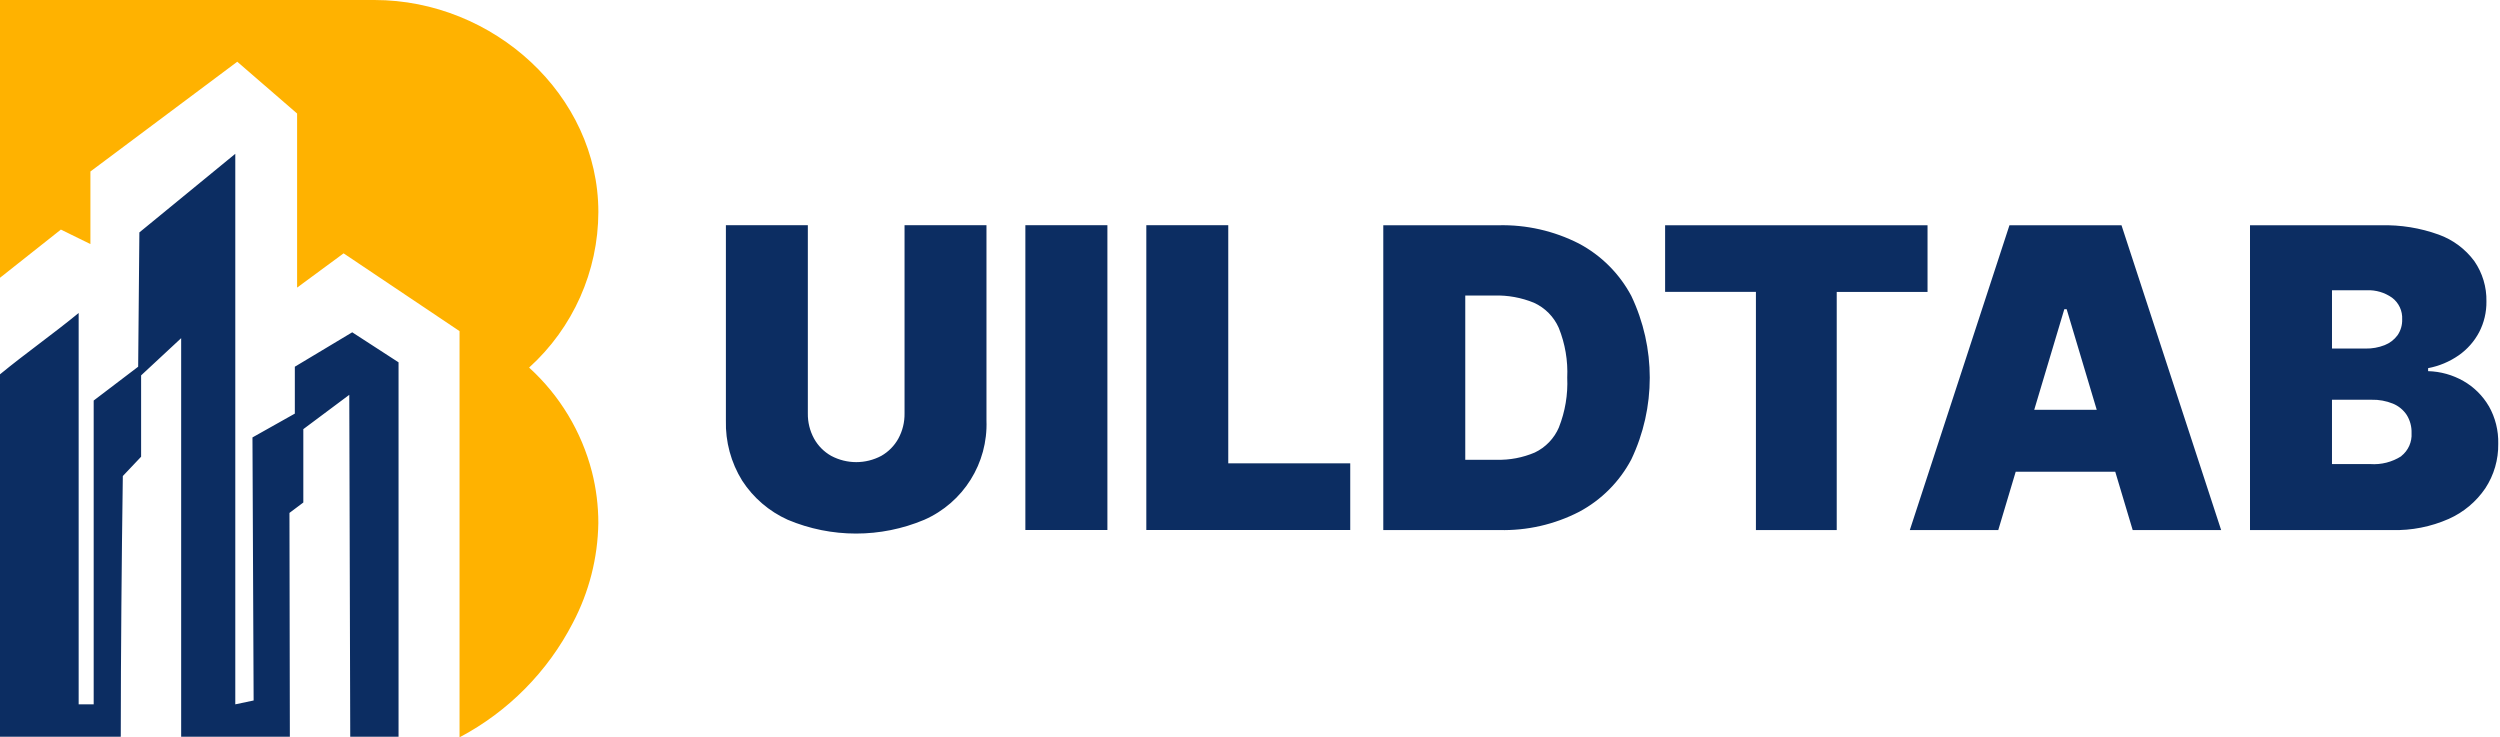
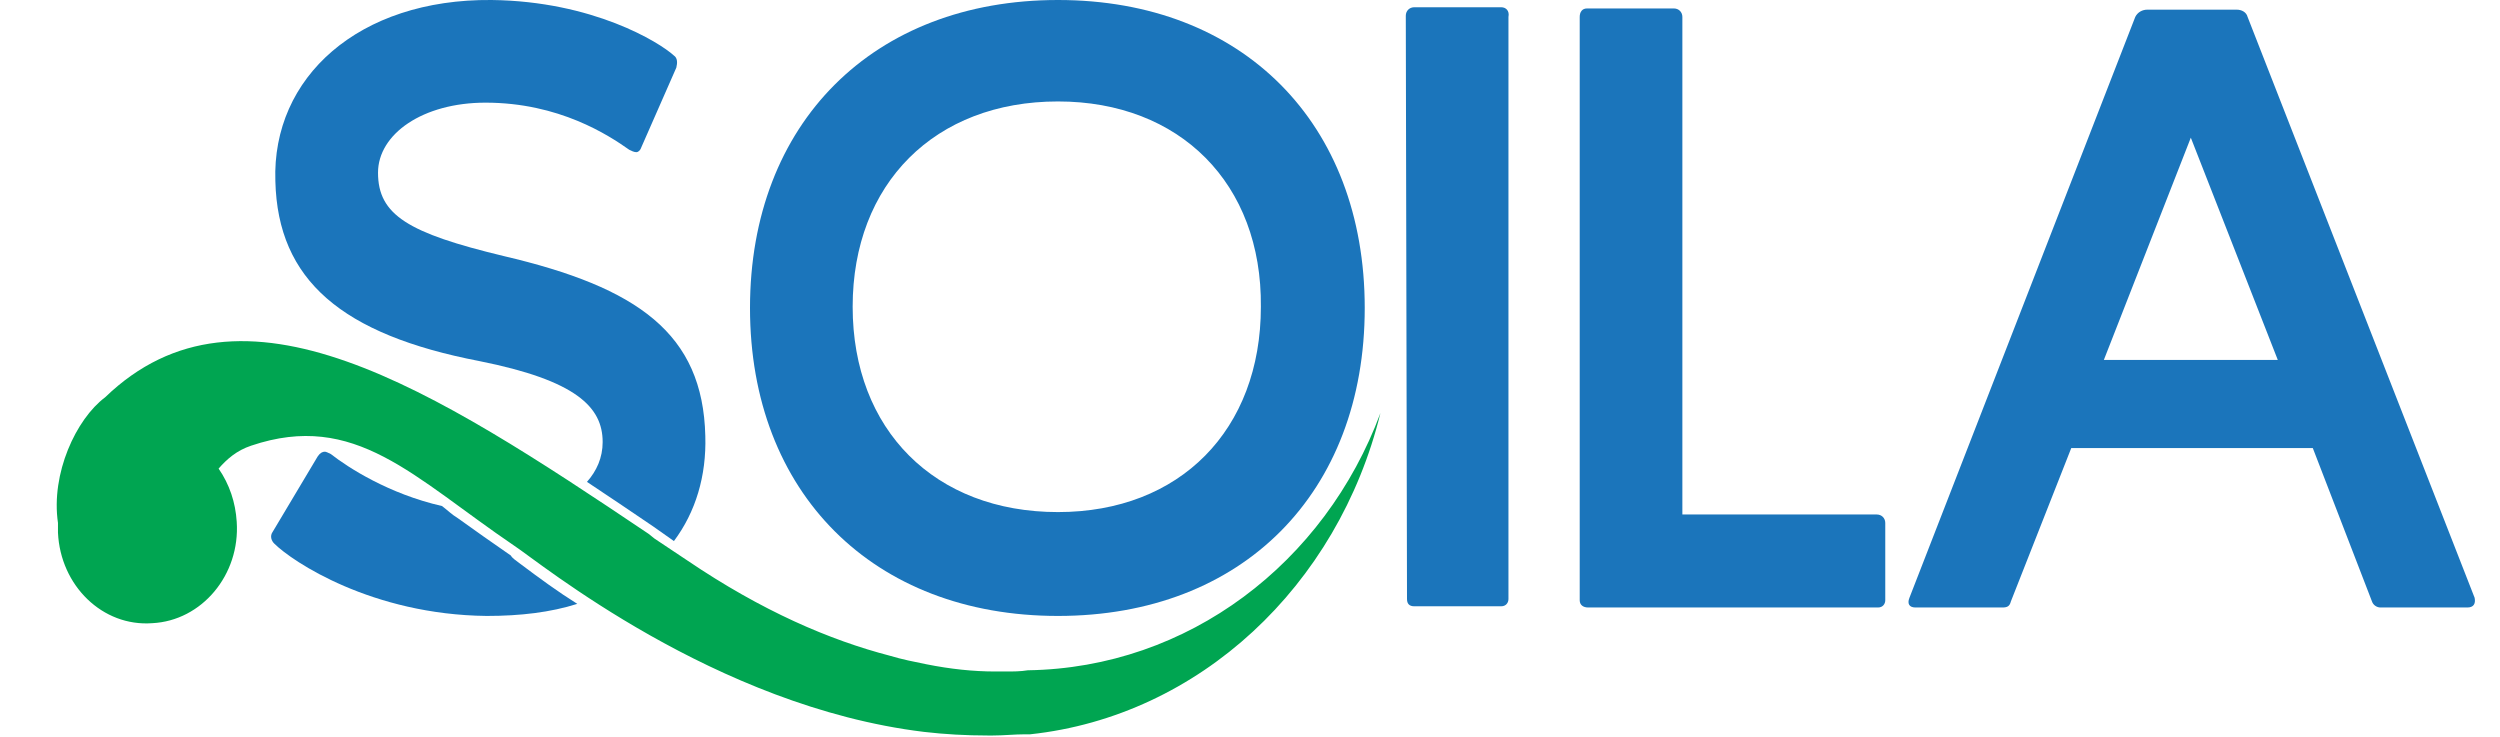
- <svg xmlns="http://www.w3.org/2000/svg" width="207" height="61" viewBox="0 0 207 61">
-   <defs>
-     <style> .cls-1 { fill: #ffb200; } .cls-2 { fill: #0c2d62; } </style>
-   </defs>
-   <path class="cls-1" d="M387.052,200.05a22.256,22.256,0,0,0,9.379-9.475,18.334,18.334,0,0,0,2.111-8.261,17.162,17.162,0,0,0-.532-4.256,17.578,17.578,0,0,0-5.2-8.622,17.43,17.43,0,0,0,5.734-12.882C398.542,146.873,389.86,139,380,139H349v23l5.041-3.991,2.445,1.2V153.2l12.16-9.089L373.6,148.4v14.414l3.85-2.837,9.6,6.44V200.05Z" transform="translate(-349 -139)" />
-   <path id="Shape_3_copy" data-name="Shape 3 copy" class="cls-2" d="M423.893,157.647h6.787v16.166a8.638,8.638,0,0,1-5.151,8.226,14.567,14.567,0,0,1-11.3,0,8.82,8.82,0,0,1-3.777-3.242,9.007,9.007,0,0,1-1.348-4.984V157.647h6.785v15.576a4.228,4.228,0,0,0,.513,2.09,3.694,3.694,0,0,0,1.423,1.434,4.411,4.411,0,0,0,4.144,0,3.707,3.707,0,0,0,1.415-1.434,4.227,4.227,0,0,0,.512-2.09V157.647Zm16.8,0v25.237H433.9V157.647h6.786Zm3.222,25.237V157.647H450.7v19.716H460.8v5.521H443.91ZM484.072,163.5a10.49,10.49,0,0,0-4.345-4.338,13.935,13.935,0,0,0-6.671-1.51h-9.52v25.237h9.617a13.683,13.683,0,0,0,6.6-1.511,10.449,10.449,0,0,0,4.32-4.338A15.757,15.757,0,0,0,484.072,163.5Zm-5.993,10.886a4.088,4.088,0,0,1-2,2.084,7.556,7.556,0,0,1-3.166.6h-2.589v-13.6h2.393a8.04,8.04,0,0,1,3.3.6,4.1,4.1,0,0,1,2.05,2.081,9.817,9.817,0,0,1,.7,4.118A9.96,9.96,0,0,1,478.079,174.381Zm8.792-11.214v-5.52H508.6v5.52h-7.519v19.717H494.39V163.167h-7.519Zm38.716,19.717h7.324l-8.251-25.237h-9.277l-8.25,25.237h7.323l1.445-4.832h8.241Zm-8.153-9.957,2.491-8.331h0.194l2.491,8.331h-5.176Zm37.641-.3a5.718,5.718,0,0,0-2.1-2.082,6.248,6.248,0,0,0-2.928-.819v-0.248a6.58,6.58,0,0,0,2.538-1.065,5.431,5.431,0,0,0,1.691-1.917,5.362,5.362,0,0,0,.6-2.539,5.665,5.665,0,0,0-1-3.338,6.329,6.329,0,0,0-2.941-2.194,13.031,13.031,0,0,0-4.8-.776H535.3v25.237h11.765a10.931,10.931,0,0,0,4.687-.924,7.191,7.191,0,0,0,3.033-2.538,6.526,6.526,0,0,0,1.069-3.686A6.019,6.019,0,0,0,555.075,172.625Zm-12.987-9.6h2.881a3.4,3.4,0,0,1,2.1.621,2.106,2.106,0,0,1,.831,1.793,2.2,2.2,0,0,1-.384,1.313,2.435,2.435,0,0,1-1.069.819,4.083,4.083,0,0,1-1.575.282h-2.783v-4.828Zm5.737,13.743a4.211,4.211,0,0,1-2.563.65h-3.174v-5.326h3.271a4.425,4.425,0,0,1,1.777.322,2.523,2.523,0,0,1,1.141.938,2.681,2.681,0,0,1,.4,1.5A2.247,2.247,0,0,1,547.825,176.764ZM349,200h10c0-3.6.022-7.17,0.05-10.766,0.029-3.613.068-7.205,0.12-10.818l1.514-1.6v-6.734L364,167v33h9l-0.033-18.531,1.148-.862v-6.074l3.805-2.841q0.041,14.154.08,28.308h4V169l-3.836-2.486-4.752,2.85v3.883l-3.508,1.972L370,197l-1.518.319V151.735l-7.942,6.51-0.1,11.119-3.683,2.8v25.152h-1.244v-32.4c-2.122,1.744-4.395,3.337-6.517,5.081v30Z" transform="translate(-349 -139)" />
+ <svg xmlns="http://www.w3.org/2000/svg" version="1.1" id="Layer_1" x="0px" y="0px" viewBox="0 0 207 61" style="enable-background:new 0 0 207 61;" xml:space="preserve">
+   <style type="text/css">
+ 	.st0{fill:#1B75BB;}
+ 	.st1{fill:#00A551;}
+ </style>
+   <g>
+     <path class="st0" d="M42.3,46c-1.6-1.1-3-2.1-4.4-3.1c-0.5-0.3-0.9-0.7-1.3-1c-4.4-1-7.8-3.2-9.2-4.3c-0.2-0.1-0.4-0.2-0.5-0.2   c-0.2,0-0.4,0.1-0.6,0.4L22.6,44c-0.3,0.4-0.1,0.8,0.1,1c1.5,1.5,8.1,5.9,17.6,6c2.8,0,5.3-0.3,7.5-1c-1.6-1-3.1-2.1-4.7-3.3   C42.7,46.4,42.4,46.2,42.3,46z" />
+     <path class="st0" d="M41.7,21.2c-7.9-1.9-10.4-3.4-10.4-6.9c0-3.2,3.7-5.8,8.9-5.8c6.1,0,10.2,2.7,11.9,3.9   c0.2,0.1,0.4,0.2,0.6,0.2c0.1,0,0.3-0.1,0.4-0.4l2.9-6.6c0.1-0.4,0.1-0.8-0.2-1C54.6,3.5,49.1,0.1,40.7,0   C29.7-0.1,22.5,6.4,22.8,15c0.2,8.2,5.5,12.7,16.9,14.9c8,1.6,10.2,3.8,10.2,6.7c0,1.3-0.5,2.4-1.3,3.3c1.8,1.2,3.6,2.4,5.5,3.7   l1.7,1.2c1.8-2.4,2.7-5.4,2.6-8.7C58.2,27.6,52.8,23.8,41.7,21.2z" />
+     <path class="st0" d="M87.6,0C72.3,0,62.1,10.2,62.1,25.5c0,15.3,10.2,25.5,25.5,25.5S113,40.8,113,25.5C113,10.2,102.9,0,87.6,0z    M87.6,42.4c-10.2,0-17-6.8-17-17s6.8-17,17-17c10.1,0,16.9,6.8,16.8,17C104.4,35.6,97.7,42.4,87.6,42.4z" />
+     <path class="st0" d="M124.3,0.6h-7.2c-0.4,0-0.7,0.3-0.7,0.7l0.1,48.3c0,0.4,0.2,0.6,0.6,0.6h7.2c0.4,0,0.6-0.3,0.6-0.6V1.4   C125,0.9,124.7,0.6,124.3,0.6z" />
+     <path class="st0" d="M155.4,42.6h-16.1V1.4c0-0.4-0.3-0.7-0.7-0.7h-7.2c-0.4,0-0.6,0.3-0.6,0.7v48.3c0,0.4,0.3,0.6,0.7,0.6h24   c0.4,0,0.6-0.3,0.6-0.6v-6.4C156.1,42.9,155.8,42.6,155.4,42.6z" />
+     <path class="st0" d="M204.9,49.5L186.1,1.4c-0.1-0.4-0.5-0.6-0.9-0.6h-7.4c-0.4,0-0.8,0.2-1,0.6l-18.7,48.1c-0.2,0.5,0,0.8,0.5,0.8   h7.2c0.4,0,0.6-0.1,0.7-0.5l5-12.7h20l4.9,12.7c0.1,0.3,0.4,0.5,0.7,0.5h7.2C204.8,50.3,205,50,204.9,49.5z M174.2,29.8l7.2-18.4   l7.2,18.4H174.2z" />
+   </g>
+   <path class="st1" d="M85.1,55.5c-0.6,0.1-1.2,0.1-1.8,0.1c-0.3,0-0.6,0-0.9,0c-1.8,0-3.7-0.2-5.7-0.6c-1-0.2-2-0.4-3-0.7  c-5-1.3-10.6-3.7-16.8-7.9c-0.9-0.6-1.8-1.2-2.7-1.8l-0.5-0.4l0,0c-18-12.1-33.7-22.2-45-11.3c-2.4,1.8-4.5,6.3-3.9,10.4  c0,0.3,0,0.6,0,0.8c0.2,4.4,3.7,7.8,7.8,7.5c4.1-0.2,7.3-4,7-8.4c-0.1-1.6-0.6-3.1-1.5-4.4c0.7-0.8,1.5-1.5,2.7-1.9  c8.6-2.9,13.4,2.6,21.8,8.3c2,1.3,16.6,13.3,33.9,15.4c1.7,0.2,3.5,0.3,5.3,0.3h0.1c0.1,0,0.2,0,0.2,0c0,0,0.1,0,0.1,0  c0.9,0,1.8-0.1,2.7-0.1c0.1,0,0.3,0,0.4,0c14-1.5,25.5-12.3,29-26.6C109.7,46.6,98.4,55.3,85.1,55.5z" />
</svg>
